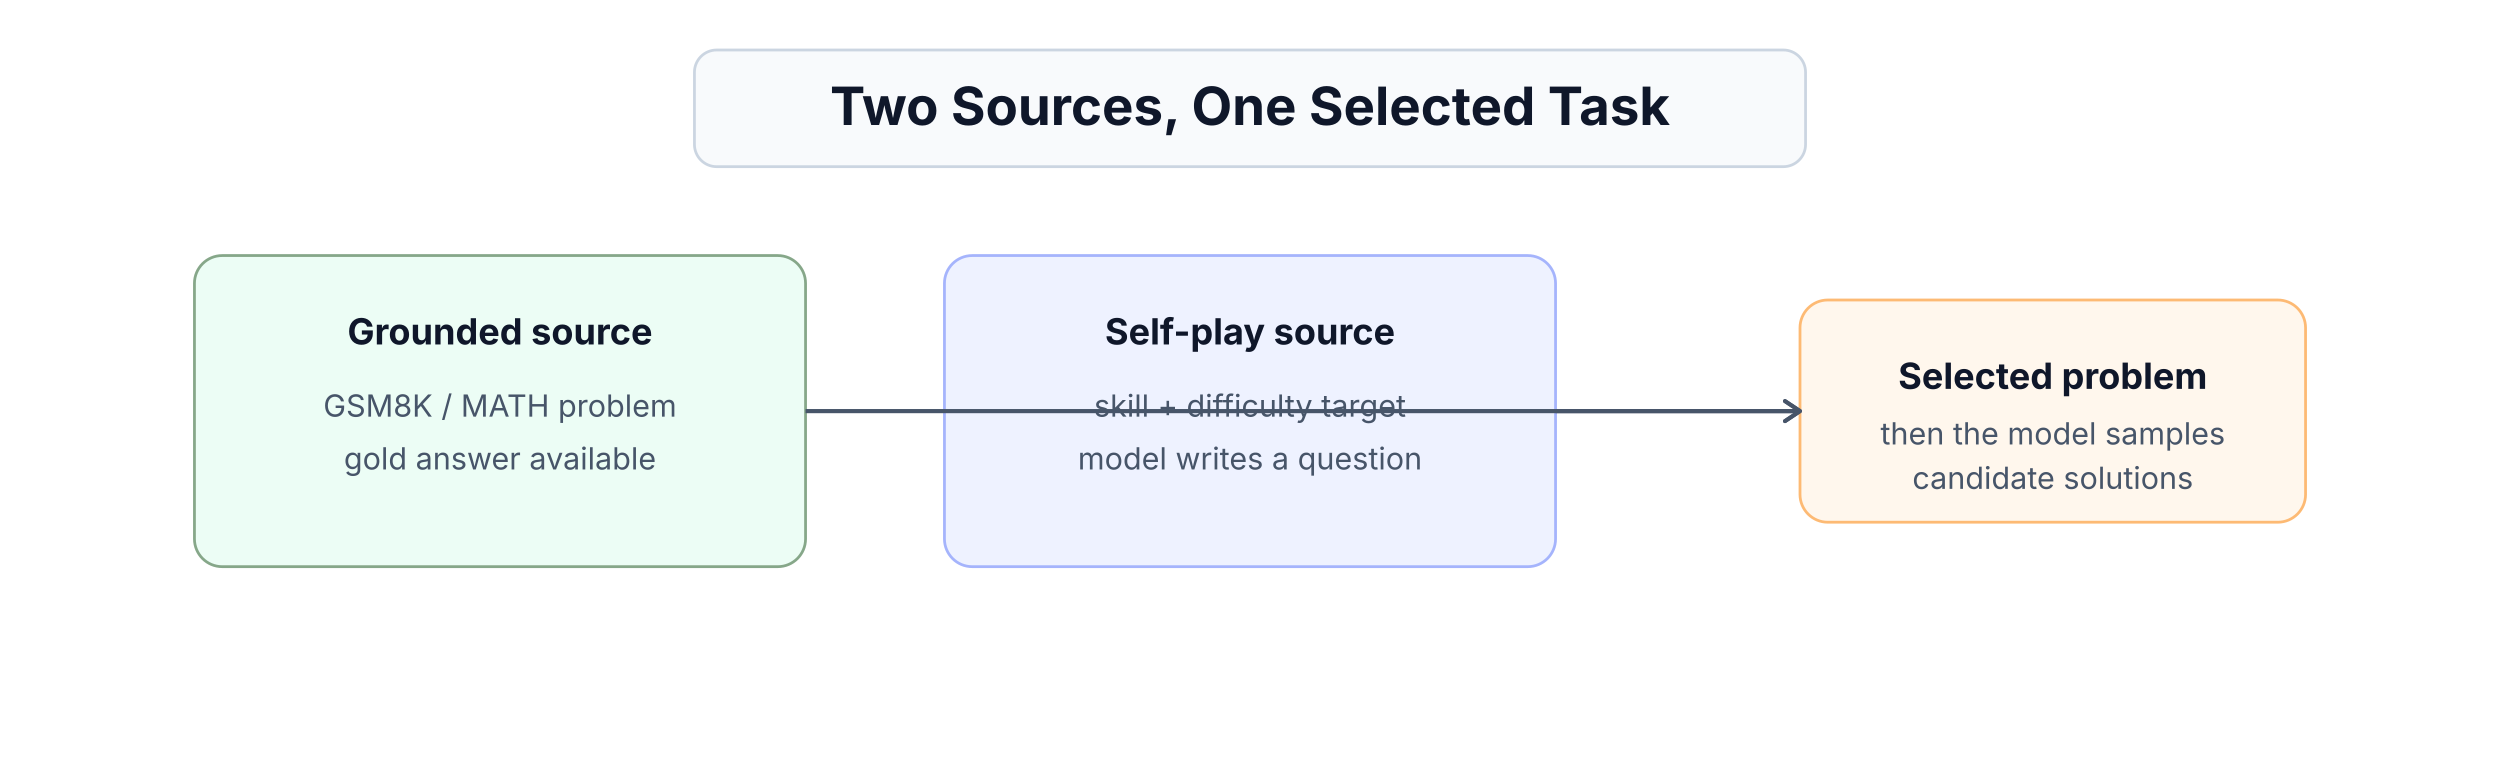
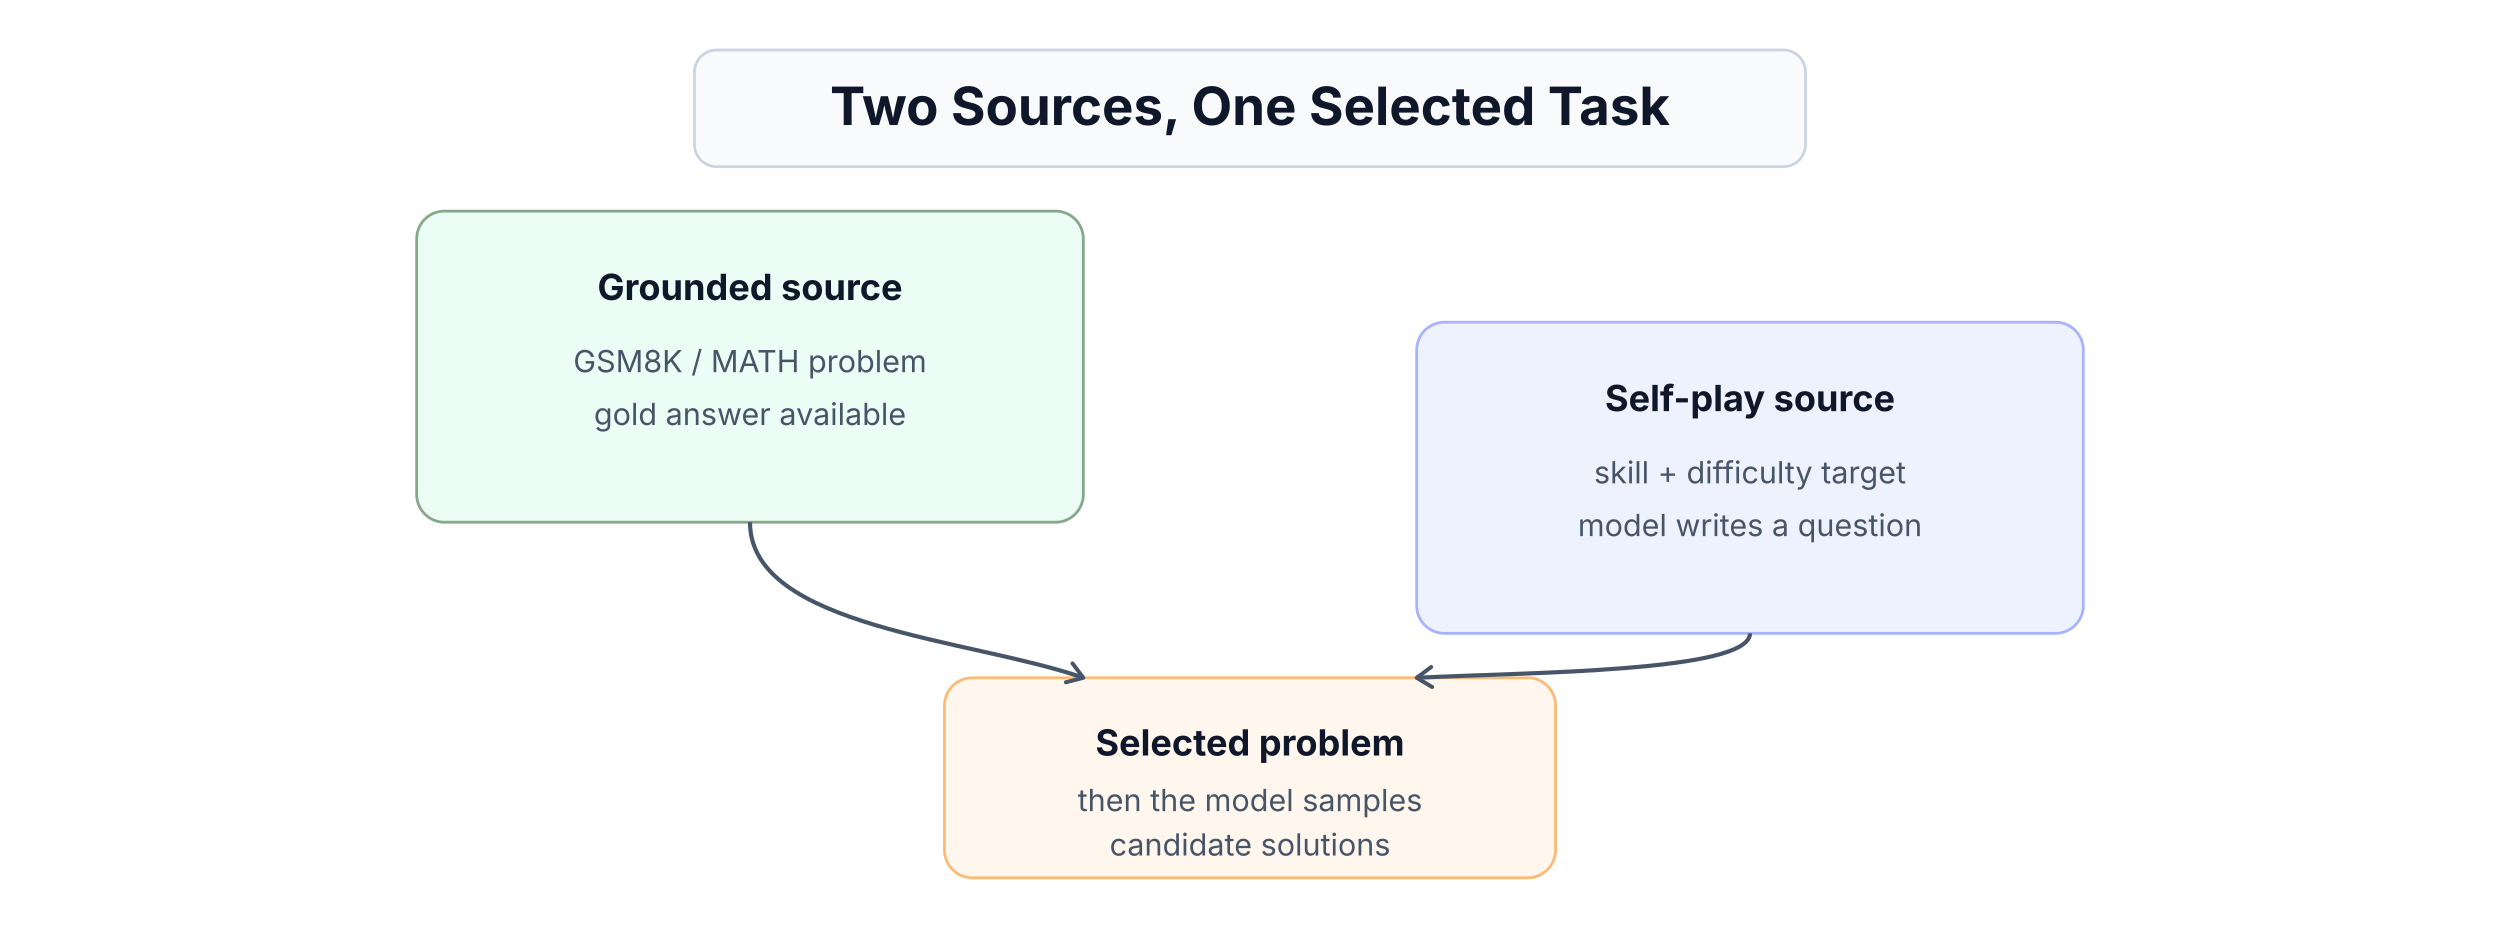
- <svg xmlns="http://www.w3.org/2000/svg" viewBox="0 0 900 280" width="900" height="280">
+ <svg xmlns="http://www.w3.org/2000/svg" viewBox="0 0 900 340" width="900" height="340">
  <defs>
    <marker id="arrow" viewBox="0 0 10 10" refX="8" refY="5" markerWidth="6" markerHeight="6" orient="auto-start-reverse">
      <path d="M2 1L8 5L2 9" fill="none" stroke="#475569" stroke-width="1.6" stroke-linecap="round" stroke-linejoin="round" />
    </marker>
    <style>
      text { font-family: Inter, Arial, sans-serif; }
      .title { font-size: 19px; font-weight: 700; fill: #0F172A; }
      .label { font-size: 13px; font-weight: 700; fill: #0F172A; }
      .small { font-size: 11px; fill: #475569; }
      .line { fill: none; stroke: #475569; stroke-width: 1.5; marker-end: url(#arrow); }
    </style>
  </defs>
  <rect x="250" y="18" width="400" height="42" rx="8" fill="#F8FAFC" stroke="#CBD5E1" />
  <text x="450" y="45" text-anchor="middle" class="title">Two Sources, One Selected Task</text>
-   <rect x="70" y="92" width="220" height="112" rx="10" fill="#ECFDF5" stroke="#86A789" />
-   <text x="180" y="124" text-anchor="middle" class="label">Grounded source</text>
-   <text x="180" y="150" text-anchor="middle" class="small">GSM8K / MATH problem</text>
-   <text x="180" y="169" text-anchor="middle" class="small">gold answer available</text>
-   <rect x="340" y="92" width="220" height="112" rx="10" fill="#EEF2FF" stroke="#A5B4FC" />
-   <text x="450" y="124" text-anchor="middle" class="label">Self-play source</text>
-   <text x="450" y="150" text-anchor="middle" class="small">skill + difficulty target</text>
-   <text x="450" y="169" text-anchor="middle" class="small">model writes a question</text>
-   <rect x="648" y="108" width="182" height="80" rx="10" fill="#FFF7ED" stroke="#FDBA74" />
-   <text x="739" y="140" text-anchor="middle" class="label">Selected problem</text>
-   <text x="739" y="160" text-anchor="middle" class="small">then the model samples</text>
-   <text x="739" y="176" text-anchor="middle" class="small">candidate solutions</text>
-   <path class="line" d="M290 148 L648 148" />
-   <path class="line" d="M560 148 L648 148" />
+   <rect x="150" y="76" width="240" height="112" rx="10" fill="#ECFDF5" stroke="#86A789" />
+   <text x="270" y="108" text-anchor="middle" class="label">Grounded source</text>
+   <text x="270" y="134" text-anchor="middle" class="small">GSM8K / MATH problem</text>
+   <text x="270" y="153" text-anchor="middle" class="small">gold answer available</text>
+   <rect x="510" y="116" width="240" height="112" rx="10" fill="#EEF2FF" stroke="#A5B4FC" />
+   <text x="630" y="148" text-anchor="middle" class="label">Self-play source</text>
+   <text x="630" y="174" text-anchor="middle" class="small">skill + difficulty target</text>
+   <text x="630" y="193" text-anchor="middle" class="small">model writes a question</text>
+   <rect x="340" y="244" width="220" height="72" rx="10" fill="#FFF7ED" stroke="#FDBA74" />
+   <text x="450" y="272" text-anchor="middle" class="label">Selected problem</text>
+   <text x="450" y="292" text-anchor="middle" class="small">then the model samples</text>
+   <text x="450" y="308" text-anchor="middle" class="small">candidate solutions</text>
+   <path class="line" d="M270 188 C270 226 350 230 390 244" />
+   <path class="line" d="M630 228 C630 242 550 242 510 244" />
</svg>
